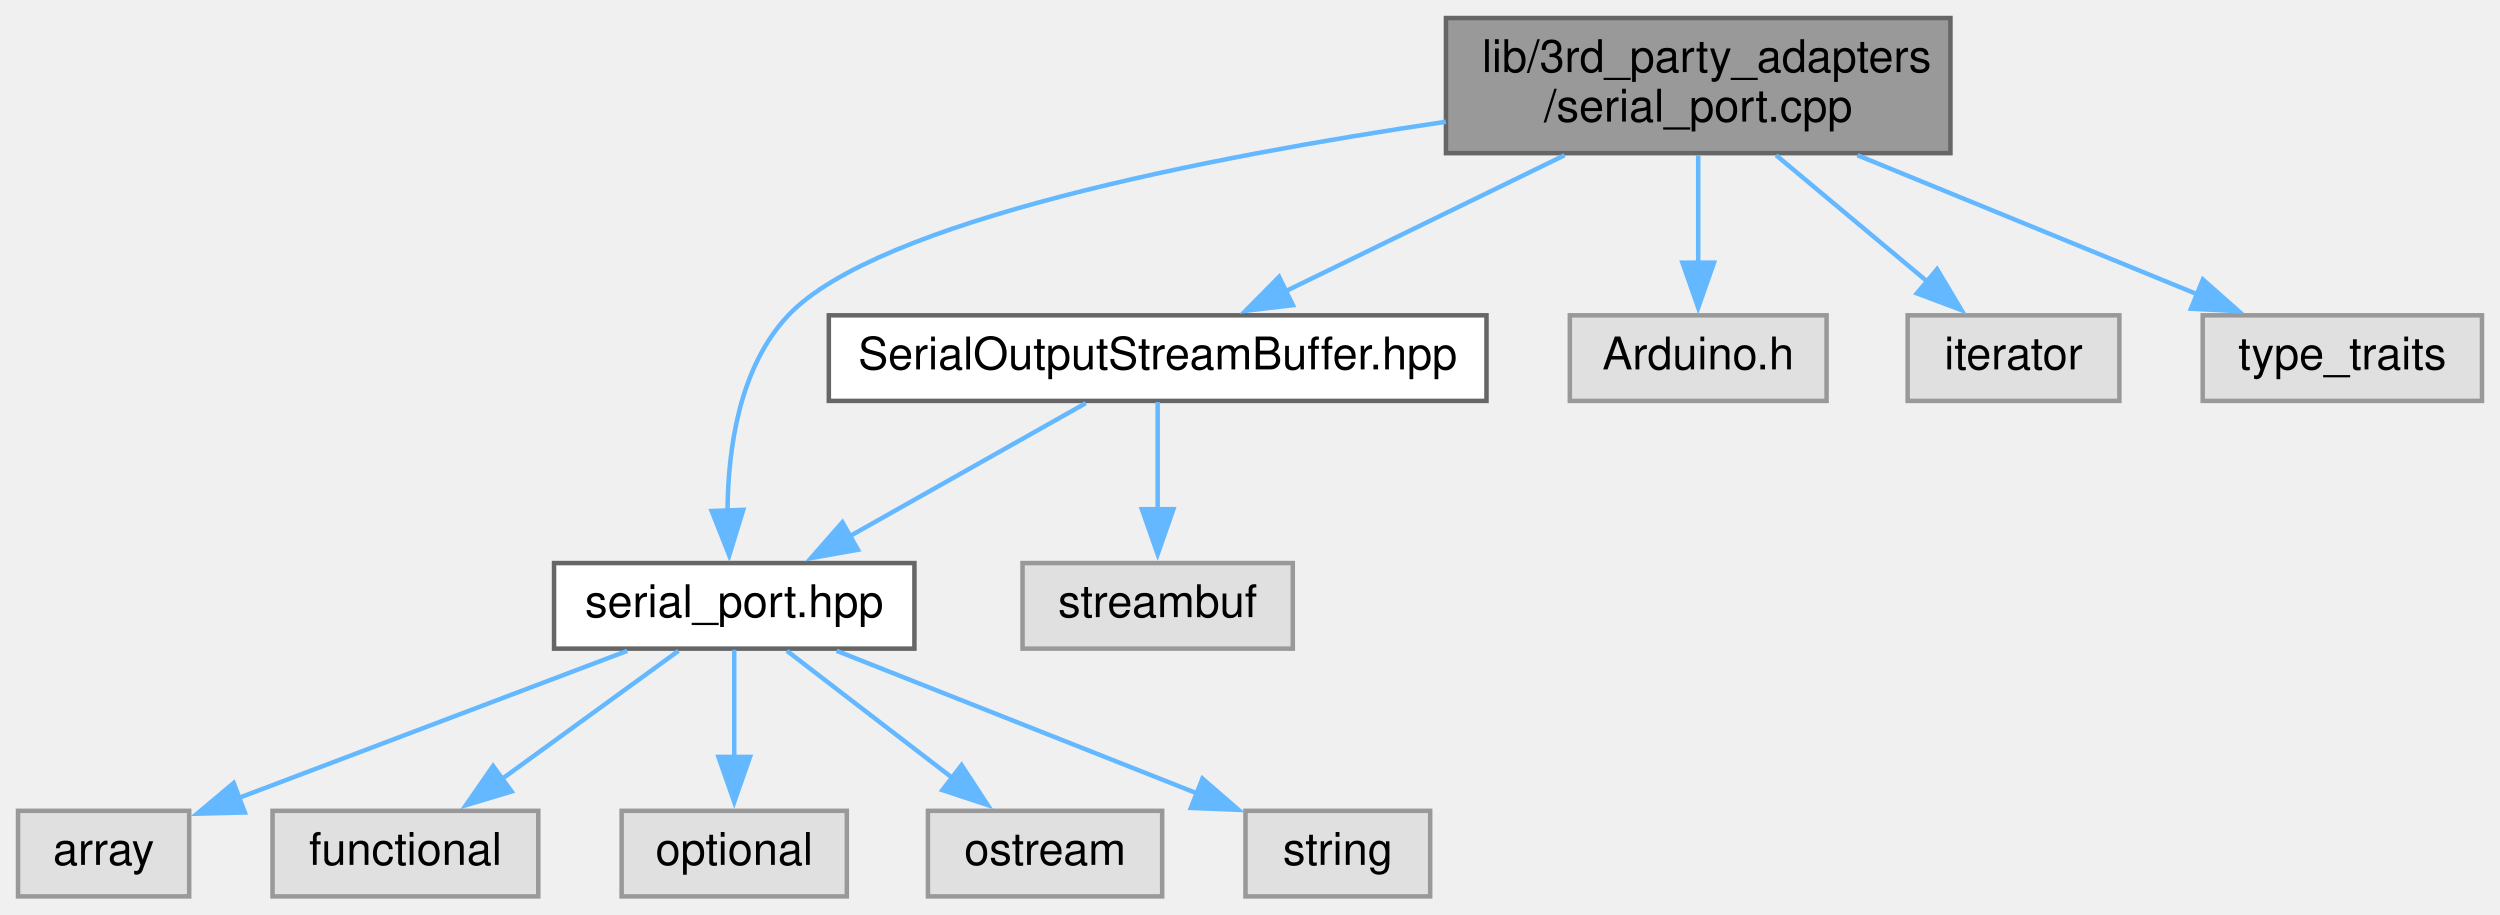
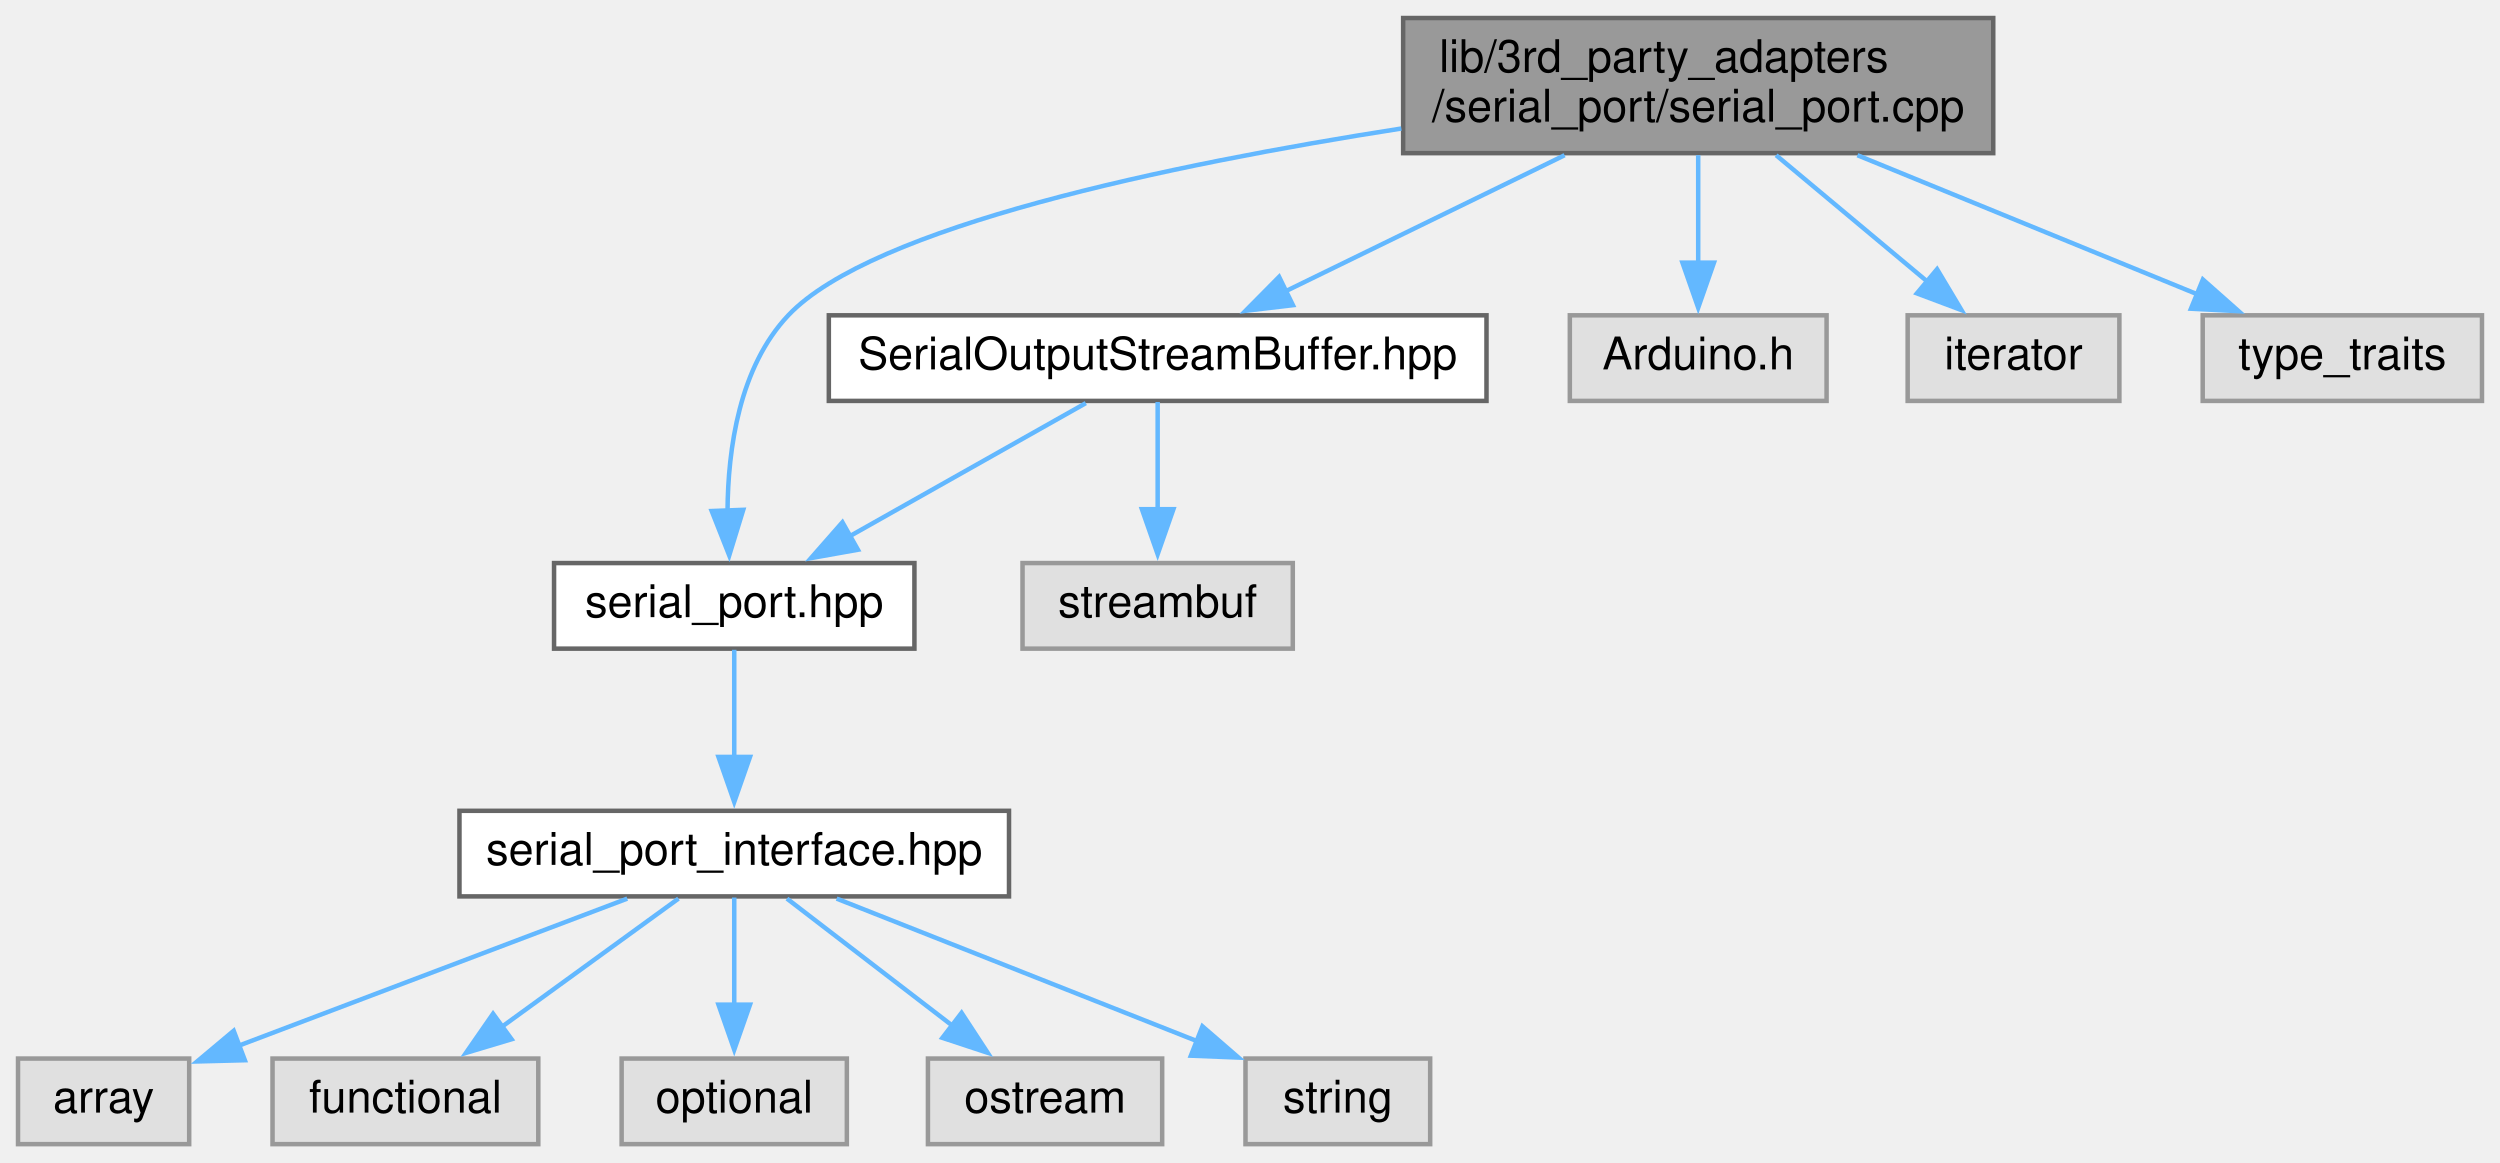
- <svg xmlns="http://www.w3.org/2000/svg" xmlns:xlink="http://www.w3.org/1999/xlink" width="555pt" height="203pt" viewBox="0.00 0.00 555.00 203.00">
-   <g id="graph0" class="graph" transform="scale(1 1) rotate(0) translate(4 199)">
+ <svg xmlns="http://www.w3.org/2000/svg" xmlns:xlink="http://www.w3.org/1999/xlink" width="555pt" height="258pt" viewBox="0.00 0.00 555.00 258.00">
+   <g id="graph0" class="graph" transform="scale(1 1) rotate(0) translate(4 254)">
    <g id="node1" class="node">
      <g id="a_node1">
        <a xlink:title=" ">
-           <polygon fill="#999999" stroke="#666666" points="429,-195 317,-195 317,-165 429,-165 429,-195" />
-           <text text-anchor="start" x="325" y="-183" font-family="Helvetica,sans-Serif" font-size="10.00">lib/3rd_party_adapters</text>
-           <text text-anchor="middle" x="373" y="-172" font-family="Helvetica,sans-Serif" font-size="10.00">/serial_port.cpp</text>
+           <polygon fill="#999999" stroke="#666666" points="438.5,-250 307.5,-250 307.5,-220 438.5,-220 438.5,-250" />
+           <text text-anchor="start" x="315.5" y="-238" font-family="Helvetica,sans-Serif" font-size="10.00">lib/3rd_party_adapters</text>
+           <text text-anchor="middle" x="373" y="-227" font-family="Helvetica,sans-Serif" font-size="10.00">/serial_port/serial_port.cpp</text>
        </a>
      </g>
    </g>
    <g id="node2" class="node">
      <g id="a_node2">
-         <a xlink:href="serial__port_8hpp.xhtml" target="_top" xlink:title=" ">
-           <polygon fill="white" stroke="#666666" points="199,-74 119,-74 119,-55 199,-55 199,-74" />
-           <text text-anchor="middle" x="159" y="-62" font-family="Helvetica,sans-Serif" font-size="10.00">serial_port.hpp</text>
+         <a xlink:href="serial__port_8hpp.xhtml" target="_top" xlink:title="This files serves as hint to the PlatformIO Library Dependency Finder to find the corresponding sourc...">
+           <polygon fill="white" stroke="#666666" points="199,-129 119,-129 119,-110 199,-110 199,-129" />
+           <text text-anchor="middle" x="159" y="-117" font-family="Helvetica,sans-Serif" font-size="10.00">serial_port.hpp</text>
        </a>
      </g>
    </g>
    <g id="edge1" class="edge">
-       <path fill="none" stroke="#63b8ff" d="M316.97,-171.97C264.34,-164.19 190.8,-149.93 171,-129 160.14,-117.52 157.6,-99.44 157.51,-85.51" />
-       <polygon fill="#63b8ff" stroke="#63b8ff" points="161,-85.82 157.89,-75.7 154,-85.55 161,-85.82" />
+       <path fill="none" stroke="#63b8ff" d="M307.1,-225.47C255.55,-217.42 189.59,-203.65 171,-184 160.14,-172.52 157.6,-154.44 157.51,-140.51" />
+       <polygon fill="#63b8ff" stroke="#63b8ff" points="161,-140.82 157.89,-130.7 154,-140.55 161,-140.82" />
    </g>
-     <g id="node8" class="node">
-       <g id="a_node8">
+     <g id="node9" class="node">
+       <g id="a_node9">
        <a xlink:href="SerialOutputStreamBuffer_8hpp.xhtml" target="_top" xlink:title=" ">
-           <polygon fill="white" stroke="#666666" points="326,-129 180,-129 180,-110 326,-110 326,-129" />
-           <text text-anchor="middle" x="253" y="-117" font-family="Helvetica,sans-Serif" font-size="10.00">SerialOutputStreamBuffer.hpp</text>
+           <polygon fill="white" stroke="#666666" points="326,-184 180,-184 180,-165 326,-165 326,-184" />
+           <text text-anchor="middle" x="253" y="-172" font-family="Helvetica,sans-Serif" font-size="10.00">SerialOutputStreamBuffer.hpp</text>
        </a>
      </g>
    </g>
-     <g id="edge7" class="edge">
-       <path fill="none" stroke="#63b8ff" d="M343.34,-164.54C324.42,-155.32 300.05,-143.44 281.39,-134.34" />
-       <polygon fill="#63b8ff" stroke="#63b8ff" points="283.03,-131.25 272.51,-130.01 279.96,-137.54 283.03,-131.25" />
-     </g>
-     <g id="node10" class="node">
-       <g id="a_node10">
-         <a xlink:title=" ">
-           <polygon fill="#e0e0e0" stroke="#999999" points="401.5,-129 344.5,-129 344.5,-110 401.5,-110 401.5,-129" />
-           <text text-anchor="middle" x="373" y="-117" font-family="Helvetica,sans-Serif" font-size="10.00">Arduino.h</text>
-         </a>
-       </g>
-     </g>
-     <g id="edge10" class="edge">
-       <path fill="none" stroke="#63b8ff" d="M373,-164.54C373,-157.34 373,-148.53 373,-140.68" />
-       <polygon fill="#63b8ff" stroke="#63b8ff" points="376.5,-140.69 373,-130.69 369.5,-140.69 376.5,-140.69" />
+     <g id="edge8" class="edge">
+       <path fill="none" stroke="#63b8ff" d="M343.34,-219.54C324.42,-210.32 300.05,-198.44 281.39,-189.34" />
+       <polygon fill="#63b8ff" stroke="#63b8ff" points="283.03,-186.25 272.51,-185.01 279.96,-192.54 283.03,-186.25" />
    </g>
    <g id="node11" class="node">
      <g id="a_node11">
        <a xlink:title=" ">
-           <polygon fill="#e0e0e0" stroke="#999999" points="466.5,-129 419.5,-129 419.5,-110 466.5,-110 466.5,-129" />
-           <text text-anchor="middle" x="443" y="-117" font-family="Helvetica,sans-Serif" font-size="10.00">iterator</text>
+           <polygon fill="#e0e0e0" stroke="#999999" points="401.5,-184 344.5,-184 344.5,-165 401.5,-165 401.5,-184" />
+           <text text-anchor="middle" x="373" y="-172" font-family="Helvetica,sans-Serif" font-size="10.00">Arduino.h</text>
        </a>
      </g>
    </g>
    <g id="edge11" class="edge">
-       <path fill="none" stroke="#63b8ff" d="M390.3,-164.54C400.47,-156.04 413.34,-145.29 423.82,-136.53" />
-       <polygon fill="#63b8ff" stroke="#63b8ff" points="426.03,-139.24 431.46,-130.15 421.54,-133.87 426.03,-139.24" />
+       <path fill="none" stroke="#63b8ff" d="M373,-219.54C373,-212.34 373,-203.53 373,-195.68" />
+       <polygon fill="#63b8ff" stroke="#63b8ff" points="376.5,-195.69 373,-185.69 369.5,-195.69 376.5,-195.69" />
    </g>
    <g id="node12" class="node">
      <g id="a_node12">
        <a xlink:title=" ">
-           <polygon fill="#e0e0e0" stroke="#999999" points="547,-129 485,-129 485,-110 547,-110 547,-129" />
-           <text text-anchor="middle" x="516" y="-117" font-family="Helvetica,sans-Serif" font-size="10.00">type_traits</text>
+           <polygon fill="#e0e0e0" stroke="#999999" points="466.5,-184 419.5,-184 419.5,-165 466.5,-165 466.5,-184" />
+           <text text-anchor="middle" x="443" y="-172" font-family="Helvetica,sans-Serif" font-size="10.00">iterator</text>
        </a>
      </g>
    </g>
    <g id="edge12" class="edge">
-       <path fill="none" stroke="#63b8ff" d="M408.35,-164.54C431.52,-155.06 461.56,-142.77 484.02,-133.58" />
-       <polygon fill="#63b8ff" stroke="#63b8ff" points="485.04,-136.95 492.98,-129.92 482.39,-130.47 485.04,-136.95" />
+       <path fill="none" stroke="#63b8ff" d="M390.3,-219.54C400.47,-211.04 413.34,-200.29 423.82,-191.53" />
+       <polygon fill="#63b8ff" stroke="#63b8ff" points="426.03,-194.24 431.46,-185.15 421.54,-188.87 426.03,-194.24" />
+     </g>
+     <g id="node13" class="node">
+       <g id="a_node13">
+         <a xlink:title=" ">
+           <polygon fill="#e0e0e0" stroke="#999999" points="547,-184 485,-184 485,-165 547,-165 547,-184" />
+           <text text-anchor="middle" x="516" y="-172" font-family="Helvetica,sans-Serif" font-size="10.00">type_traits</text>
+         </a>
+       </g>
+     </g>
+     <g id="edge13" class="edge">
+       <path fill="none" stroke="#63b8ff" d="M408.35,-219.54C431.52,-210.06 461.56,-197.77 484.02,-188.58" />
+       <polygon fill="#63b8ff" stroke="#63b8ff" points="485.04,-191.95 492.98,-184.92 482.39,-185.47 485.04,-191.95" />
    </g>
    <g id="node3" class="node">
      <g id="a_node3">
+         <a xlink:href="serial__port__interface_8hpp.xhtml" target="_top" xlink:title=" ">
+           <polygon fill="white" stroke="#666666" points="220,-74 98,-74 98,-55 220,-55 220,-74" />
+           <text text-anchor="middle" x="159" y="-62" font-family="Helvetica,sans-Serif" font-size="10.00">serial_port_interface.hpp</text>
+         </a>
+       </g>
+     </g>
+     <g id="edge2" class="edge">
+       <path fill="none" stroke="#63b8ff" d="M159,-109.75C159,-103.27 159,-94.16 159,-85.9" />
+       <polygon fill="#63b8ff" stroke="#63b8ff" points="162.5,-85.96 159,-75.96 155.5,-85.96 162.5,-85.96" />
+     </g>
+     <g id="node4" class="node">
+       <g id="a_node4">
        <a xlink:title=" ">
          <polygon fill="#e0e0e0" stroke="#999999" points="38,-19 0,-19 0,0 38,0 38,-19" />
          <text text-anchor="middle" x="19" y="-7" font-family="Helvetica,sans-Serif" font-size="10.00">array</text>
        </a>
      </g>
    </g>
-     <g id="edge2" class="edge">
+     <g id="edge3" class="edge">
      <path fill="none" stroke="#63b8ff" d="M135.25,-54.51C111.47,-45.51 74.79,-31.62 49,-21.86" />
      <polygon fill="#63b8ff" stroke="#63b8ff" points="50.36,-18.63 39.76,-18.36 47.88,-25.17 50.36,-18.63" />
    </g>
-     <g id="node4" class="node">
-       <g id="a_node4">
+     <g id="node5" class="node">
+       <g id="a_node5">
        <a xlink:title=" ">
          <polygon fill="#e0e0e0" stroke="#999999" points="115.5,-19 56.5,-19 56.5,0 115.5,0 115.5,-19" />
          <text text-anchor="middle" x="86" y="-7" font-family="Helvetica,sans-Serif" font-size="10.00">functional</text>
        </a>
      </g>
    </g>
-     <g id="edge3" class="edge">
+     <g id="edge4" class="edge">
      <path fill="none" stroke="#63b8ff" d="M146.62,-54.51C135.85,-46.7 120.03,-35.21 107.25,-25.93" />
      <polygon fill="#63b8ff" stroke="#63b8ff" points="109.57,-23.29 99.43,-20.25 105.46,-28.95 109.57,-23.29" />
    </g>
-     <g id="node5" class="node">
-       <g id="a_node5">
+     <g id="node6" class="node">
+       <g id="a_node6">
        <a xlink:title=" ">
          <polygon fill="#e0e0e0" stroke="#999999" points="184,-19 134,-19 134,0 184,0 184,-19" />
          <text text-anchor="middle" x="159" y="-7" font-family="Helvetica,sans-Serif" font-size="10.00">optional</text>
        </a>
      </g>
    </g>
-     <g id="edge4" class="edge">
+     <g id="edge5" class="edge">
      <path fill="none" stroke="#63b8ff" d="M159,-54.75C159,-48.27 159,-39.16 159,-30.9" />
      <polygon fill="#63b8ff" stroke="#63b8ff" points="162.5,-30.96 159,-20.96 155.5,-30.96 162.5,-30.96" />
    </g>
-     <g id="node6" class="node">
-       <g id="a_node6">
+     <g id="node7" class="node">
+       <g id="a_node7">
        <a xlink:title=" ">
          <polygon fill="#e0e0e0" stroke="#999999" points="254,-19 202,-19 202,0 254,0 254,-19" />
          <text text-anchor="middle" x="228" y="-7" font-family="Helvetica,sans-Serif" font-size="10.00">ostream</text>
        </a>
      </g>
    </g>
-     <g id="edge5" class="edge">
+     <g id="edge6" class="edge">
      <path fill="none" stroke="#63b8ff" d="M170.7,-54.51C180.78,-46.77 195.54,-35.43 207.56,-26.2" />
      <polygon fill="#63b8ff" stroke="#63b8ff" points="209.47,-29.15 215.27,-20.28 205.21,-23.6 209.47,-29.15" />
    </g>
-     <g id="node7" class="node">
-       <g id="a_node7">
+     <g id="node8" class="node">
+       <g id="a_node8">
        <a xlink:title=" ">
          <polygon fill="#e0e0e0" stroke="#999999" points="313.5,-19 272.5,-19 272.5,0 313.5,0 313.5,-19" />
          <text text-anchor="middle" x="293" y="-7" font-family="Helvetica,sans-Serif" font-size="10.00">string</text>
        </a>
      </g>
    </g>
-     <g id="edge6" class="edge">
+     <g id="edge7" class="edge">
      <path fill="none" stroke="#63b8ff" d="M181.73,-54.51C203.75,-45.8 237.31,-32.53 261.81,-22.84" />
      <polygon fill="#63b8ff" stroke="#63b8ff" points="262.94,-26.15 270.95,-19.22 260.37,-19.64 262.94,-26.15" />
    </g>
-     <g id="edge8" class="edge">
-       <path fill="none" stroke="#63b8ff" d="M237.05,-109.51C222.65,-101.39 201.21,-89.3 184.44,-79.85" />
-       <polygon fill="#63b8ff" stroke="#63b8ff" points="186.46,-76.96 176.03,-75.1 183.02,-83.06 186.46,-76.96" />
+     <g id="edge10" class="edge">
+       <path fill="none" stroke="#63b8ff" d="M237.05,-164.51C222.65,-156.39 201.21,-144.3 184.44,-134.85" />
+       <polygon fill="#63b8ff" stroke="#63b8ff" points="186.46,-131.96 176.03,-130.1 183.02,-138.06 186.46,-131.96" />
    </g>
-     <g id="node9" class="node">
-       <g id="a_node9">
+     <g id="node10" class="node">
+       <g id="a_node10">
        <a xlink:title=" ">
-           <polygon fill="#e0e0e0" stroke="#999999" points="283,-74 223,-74 223,-55 283,-55 283,-74" />
-           <text text-anchor="middle" x="253" y="-62" font-family="Helvetica,sans-Serif" font-size="10.00">streambuf</text>
+           <polygon fill="#e0e0e0" stroke="#999999" points="283,-129 223,-129 223,-110 283,-110 283,-129" />
+           <text text-anchor="middle" x="253" y="-117" font-family="Helvetica,sans-Serif" font-size="10.00">streambuf</text>
        </a>
      </g>
    </g>
    <g id="edge9" class="edge">
-       <path fill="none" stroke="#63b8ff" d="M253,-109.75C253,-103.27 253,-94.16 253,-85.9" />
-       <polygon fill="#63b8ff" stroke="#63b8ff" points="256.5,-85.96 253,-75.96 249.5,-85.96 256.5,-85.96" />
+       <path fill="none" stroke="#63b8ff" d="M253,-164.75C253,-158.27 253,-149.16 253,-140.9" />
+       <polygon fill="#63b8ff" stroke="#63b8ff" points="256.5,-140.96 253,-130.96 249.5,-140.96 256.5,-140.96" />
    </g>
  </g>
</svg>
